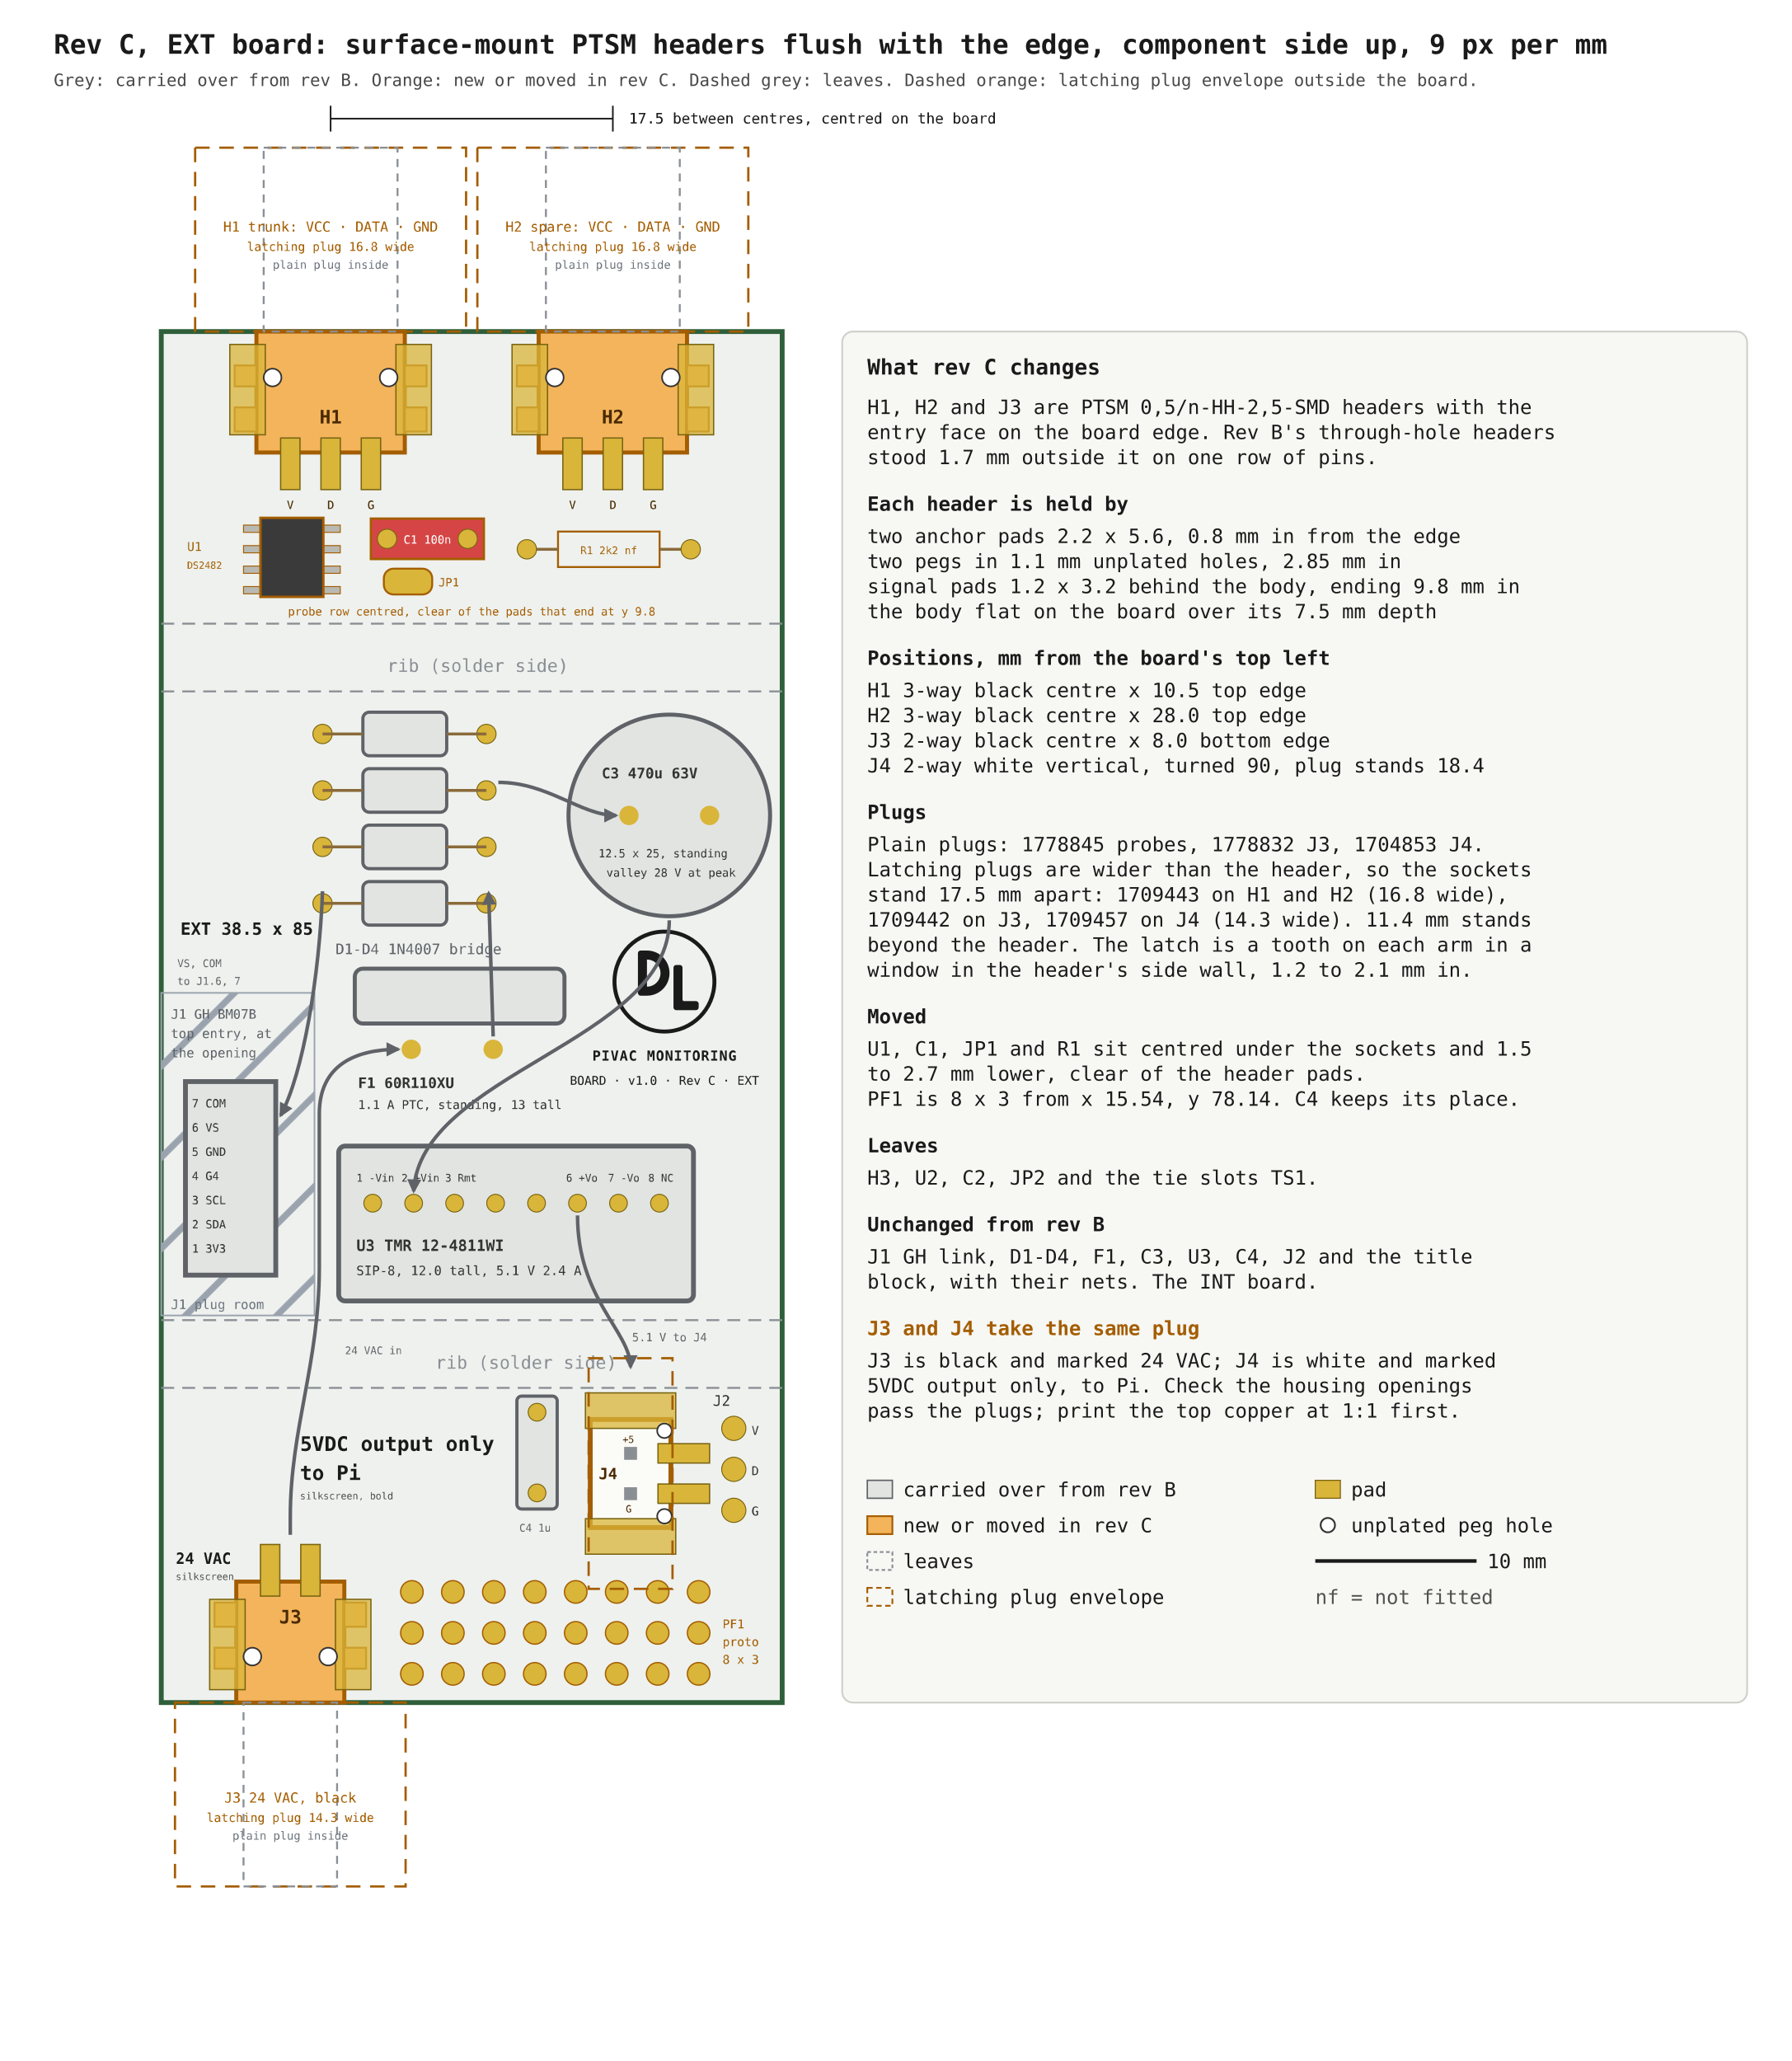
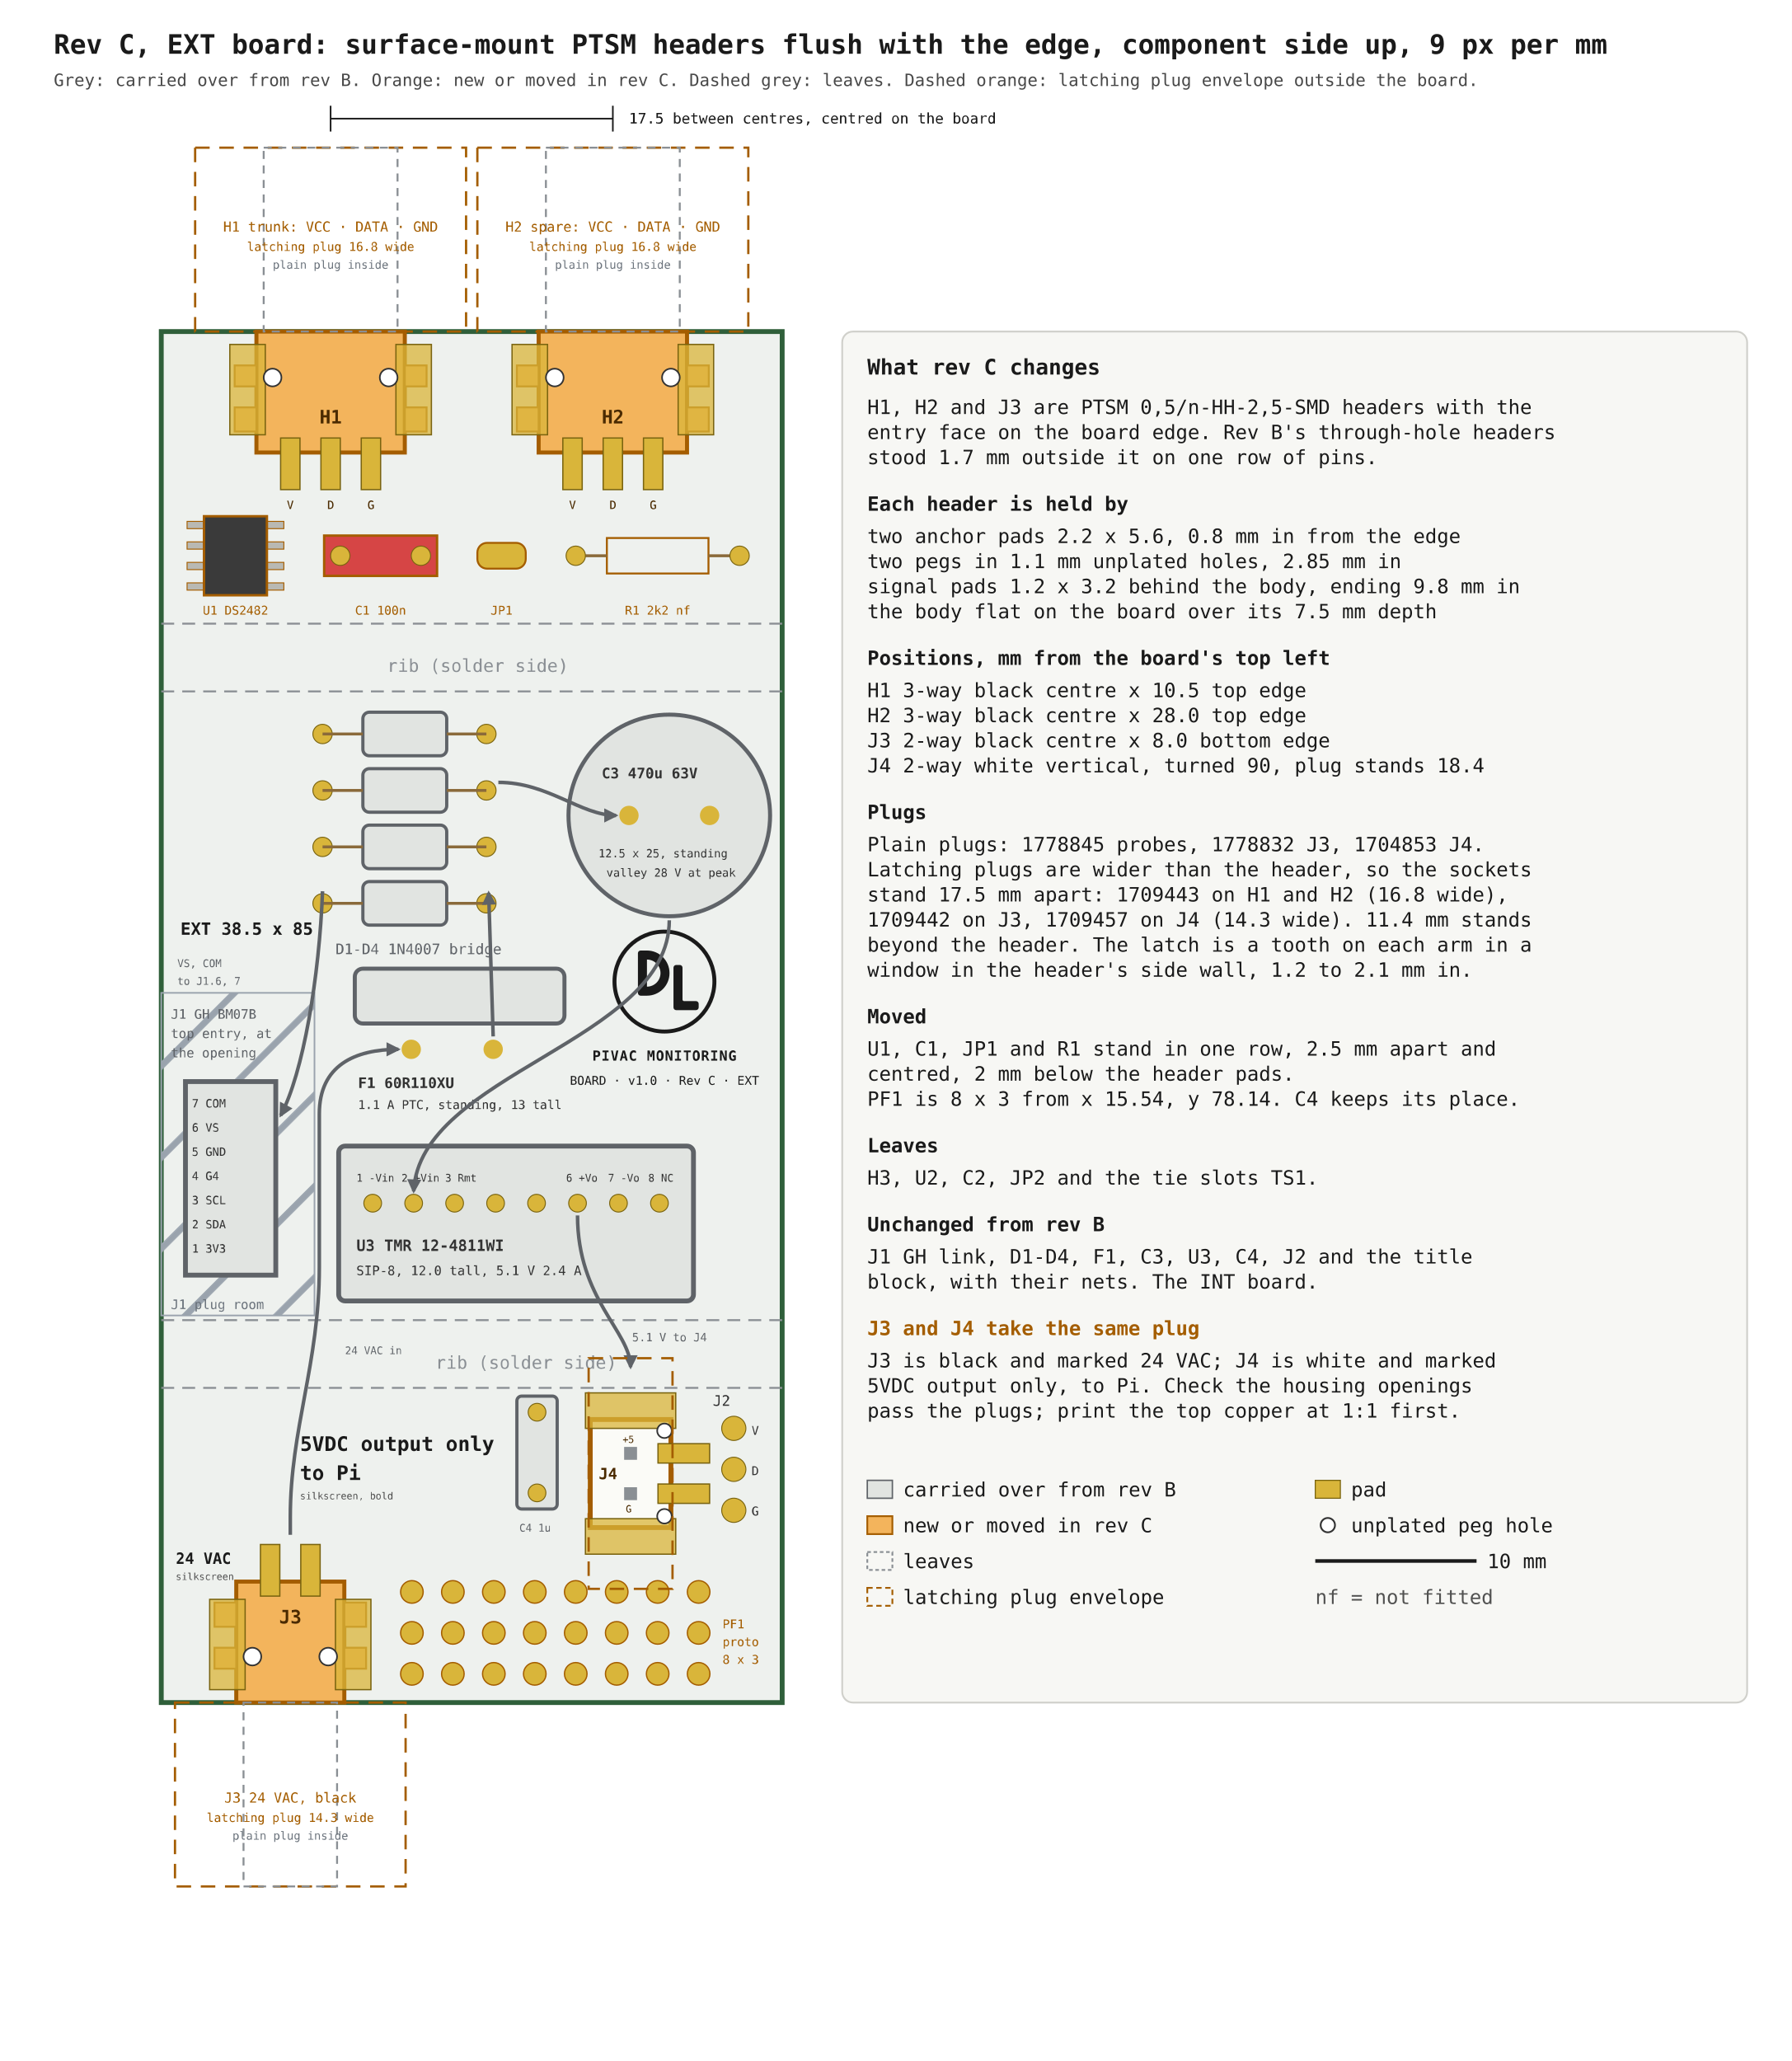
<svg xmlns="http://www.w3.org/2000/svg" viewBox="0 0 1000 1150" role="img" aria-label="Rev C layout of the EXT board: two 3-way surface-mount PTSM probe sockets on the top edge and a 2-way black 24 VAC entry on the bottom edge, each with its entry face on the board edge, a 2-way white vertical PTSM header for the 5 V output, and the envelopes of the latching plugs outside the edges." style="max-width:100%;height:auto">
  <defs>
    <pattern id="hatch" width="4" height="4" patternUnits="userSpaceOnUse" patternTransform="rotate(45)">
      <line x1="0" y1="0" x2="0" y2="4" stroke="#9aa3ad" stroke-width="0.8" />
    </pattern>
    <marker id="arrg" viewBox="0 0 6 6" refX="5" refY="3" markerWidth="4" markerHeight="4" orient="auto">
      <path d="M0,0 L6,3 L0,6 z" fill="#5f6368" />
    </marker>
  </defs>
  <rect x="0" y="0" width="1000" height="1150" fill="#ffffff" />
  <g font-family="IBM Plex Mono, ui-monospace, monospace" fill="#1a1a1a">
    <text x="30" y="30" font-size="15" font-weight="700">Rev C, EXT board: surface-mount PTSM headers flush with the edge, component side up, 9 px per mm</text>
    <text x="30" y="48" font-size="9.5" opacity="0.8">Grey: carried over from rev B. Orange: new or moved in rev C. Dashed grey: leaves. Dashed orange: latching plug envelope outside the board.</text>
    <g transform="translate(90,185) scale(9)">
      <rect x="0" y="0" width="38.5" height="85" fill="#eef1ee" stroke="#2f5f3a" stroke-width="0.3" />
      <text x="1.2" y="37.4" font-size="1.05" font-weight="700">EXT 38.5 x 85</text>
      <g stroke="#8a8f94" stroke-width="0.12" stroke-dasharray="0.8 0.5" fill="none">
        <line x1="0" y1="18.11" x2="38.5" y2="18.11" />
        <line x1="0" y1="22.31" x2="38.5" y2="22.31" />
        <line x1="0" y1="61.29" x2="38.5" y2="61.29" />
        <line x1="0" y1="65.49" x2="38.5" y2="65.49" />
      </g>
      <text x="14" y="21.1" font-size="1.1" fill="#8a8f94">rib (solder side)</text>
      <text x="17" y="64.3" font-size="1.1" fill="#8a8f94">rib (solder side)</text>
      <rect x="0" y="41" width="9.5" height="20" fill="url(#hatch)" stroke="#9aa3ad" stroke-width="0.1" />
      <text x="0.6" y="60.6" font-size="0.8" fill="#6b737c">J1 plug room</text>
      <rect x="1.5" y="46.5" width="5.6" height="12" fill="#e1e4e1" stroke="#5f6368" stroke-width="0.3" />
      <g fill="#333333" font-size="0.7">
        <text x="1.9" y="48.1">7 COM</text>
        <text x="1.9" y="49.6">6 VS</text>
        <text x="1.9" y="51.1">5 GND</text>
        <text x="1.9" y="52.6">4 G4</text>
        <text x="1.9" y="54.1">3 SCL</text>
        <text x="1.9" y="55.6">2 SDA</text>
        <text x="1.9" y="57.1">1 3V3</text>
      </g>
      <text x="0.6" y="42.6" font-size="0.8" fill="#5f6368">J1 GH BM07B</text>
      <text x="0.6" y="43.8" font-size="0.8" fill="#5f6368">top entry, at</text>
      <text x="0.6" y="45" font-size="0.8" fill="#5f6368">the opening</text>
      <g fill="#e1e4e1" stroke="#5f6368" stroke-width="0.2">
        <rect x="12.5" y="23.6" width="5.2" height="2.7" rx="0.4" />
        <rect x="12.5" y="27.1" width="5.2" height="2.7" rx="0.4" />
        <rect x="12.5" y="30.6" width="5.2" height="2.7" rx="0.4" />
        <rect x="12.5" y="34.1" width="5.2" height="2.7" rx="0.4" />
      </g>
      <g fill="#d9b53a" stroke="#7a6410" stroke-width="0.06">
        <circle cx="10" cy="24.95" r="0.6" />
        <circle cx="20.16" cy="24.95" r="0.6" />
        <circle cx="10" cy="28.45" r="0.6" />
        <circle cx="20.16" cy="28.45" r="0.6" />
        <circle cx="10" cy="31.95" r="0.6" />
        <circle cx="20.16" cy="31.95" r="0.6" />
        <circle cx="10" cy="35.45" r="0.6" />
        <circle cx="20.16" cy="35.45" r="0.6" />
      </g>
      <g stroke="#8a6a3a" stroke-width="0.18">
        <line x1="10" y1="24.95" x2="12.5" y2="24.95" />
        <line x1="17.7" y1="24.95" x2="20.16" y2="24.95" />
        <line x1="10" y1="28.45" x2="12.5" y2="28.45" />
        <line x1="17.7" y1="28.45" x2="20.16" y2="28.45" />
        <line x1="10" y1="31.95" x2="12.5" y2="31.95" />
        <line x1="17.7" y1="31.95" x2="20.16" y2="31.95" />
        <line x1="10" y1="35.45" x2="12.5" y2="35.45" />
        <line x1="17.7" y1="35.45" x2="20.16" y2="35.45" />
      </g>
      <text x="10.8" y="38.6" font-size="0.9" fill="#5f6368">D1-D4 1N4007 bridge</text>
      <circle cx="31.5" cy="30" r="6.25" fill="#e1e4e1" stroke="#5f6368" stroke-width="0.25" />
      <circle cx="29" cy="30" r="0.6" fill="#d9b53a" />
      <circle cx="34" cy="30" r="0.6" fill="#d9b53a" />
      <text x="27.3" y="27.7" font-size="0.9" font-weight="700" fill="#333333">C3 470u 63V</text>
      <text x="27.1" y="32.6" font-size="0.7" fill="#333333">12.5 x 25, standing</text>
      <text x="27.6" y="33.8" font-size="0.7" fill="#333333">valley 28 V at peak</text>
      <rect x="12" y="39.5" width="13" height="3.4" rx="0.5" fill="#e1e4e1" stroke="#5f6368" stroke-width="0.25" />
      <circle cx="15.5" cy="44.5" r="0.6" fill="#d9b53a" />
      <circle cx="20.58" cy="44.5" r="0.6" fill="#d9b53a" />
      <text x="12.2" y="46.9" font-size="0.9" font-weight="700" fill="#333333">F1 60R110XU</text>
      <text x="12.2" y="48.2" font-size="0.75" fill="#333333">1.1 A PTC, standing, 13 tall</text>
      <rect x="11" y="50.5" width="22" height="9.6" rx="0.4" fill="#e1e4e1" stroke="#5f6368" stroke-width="0.3" />
      <g fill="#d9b53a" stroke="#7a6410" stroke-width="0.06">
        <circle cx="13.11" cy="54.04" r="0.55" />
        <circle cx="15.65" cy="54.04" r="0.55" />
        <circle cx="18.19" cy="54.04" r="0.55" />
        <circle cx="20.73" cy="54.04" r="0.55" />
        <circle cx="23.27" cy="54.04" r="0.55" />
        <circle cx="25.81" cy="54.04" r="0.55" />
        <circle cx="28.35" cy="54.04" r="0.55" />
        <circle cx="30.89" cy="54.04" r="0.55" />
      </g>
      <g fill="#333333" font-size="0.65">
        <text x="12.1" y="52.7">1 -Vin</text>
        <text x="14.9" y="52.7">2 +Vin</text>
        <text x="17.6" y="52.7">3 Rmt</text>
        <text x="25.1" y="52.7">6 +Vo</text>
        <text x="27.7" y="52.7">7 -Vo</text>
        <text x="30.2" y="52.7">8 NC</text>
      </g>
      <text x="12.1" y="57" font-size="0.95" font-weight="700" fill="#333333">U3 TMR 12-4811WI</text>
      <text x="12.1" y="58.5" font-size="0.8" fill="#333333">SIP-8, 12.0 tall, 5.1 V 2.4 A</text>
      <g fill="#d9b53a" stroke="#7a6410" stroke-width="0.06">
        <circle cx="35.5" cy="68" r="0.75" />
        <circle cx="35.5" cy="70.54" r="0.75" />
        <circle cx="35.5" cy="73.08" r="0.75" />
      </g>
      <text x="34.2" y="66.6" font-size="0.9" fill="#333">J2</text>
      <text x="36.6" y="68.4" font-size="0.75" fill="#333">V</text>
      <text x="36.6" y="70.9" font-size="0.75" fill="#333">D</text>
      <text x="36.6" y="73.4" font-size="0.75" fill="#333">G</text>
      <g transform="translate(31.2,40.3) scale(0.7)">
        <circle cx="0" cy="0" r="4.425" fill="none" stroke="#1a1a1a" stroke-width="0.35" />
        <path d="M -2.35 1.01 L -2.35 -2.51 A 0.24 0.24 0 0 1 -2.11 -2.75 L -1.55 -2.75 A 2 2 0 0 1 -1.55 1.25 L -2.11 1.25 A 0.24 0.24 0 0 1 -2.35 1.01 Z M -1.55 -1.95 L -1.55 0.45 A 1.2 1.2 0 0 0 -1.55 -1.95 Z" fill="#1a1a1a" fill-rule="nonzero" />
        <path d="M 0.8 -1.23 A 0.24 0.24 0 0 1 1.04 -1.47 L 1.36 -1.47 A 0.24 0.24 0 0 1 1.6 -1.23 L 1.6 1.59 A 0.14 0.14 0 0 0 1.74 1.73 L 2.793 1.73 A 0.24 0.24 0 0 1 3.033 1.97 L 3.033 2.29 A 0.24 0.24 0 0 1 2.793 2.53 L 1.04 2.53 A 0.24 0.24 0 0 1 0.8 2.29 Z" fill="#1a1a1a" />
      </g>
      <text x="31.2" y="45.2" font-size="0.85" font-weight="700" text-anchor="middle" letter-spacing="0.05">PIVAC MONITORING</text>
      <text x="31.2" y="46.7" font-size="0.75" text-anchor="middle">BOARD · v1.0 · Rev C · EXT</text>
      <g stroke="#5f6368" stroke-width="0.22" fill="none" marker-end="url(#arrg)">
        <path d="M 8 74.6 L 8 73.5 C 8 68, 9.8 64, 9.8 58 L 9.8 48.5 C 9.8 45.5, 12 44.5, 14.7 44.5" />
        <path d="M 20.58 43.7 L 20.3 34.8" />
        <path d="M 20.9 27.95 C 24 27.95, 26 30, 28.2 30" />
        <path d="M 31.5 36.5 C 31.5 44, 16 46, 15.65 53.3" />
        <path d="M 25.81 54.8 C 25.81 60, 29.1 62, 29.1 64.2" />
        <path d="M 10 34.7 C 9.8 40, 8.8 46, 7.4 48.6" />
      </g>
      <g font-size="0.7" fill="#5f6368">
        <text x="29.2" y="62.6">5.1 V to J4</text>
        <text x="11.4" y="63.4" font-size="0.65">24 VAC in</text>
        <text x="1.0" y="39.4" font-size="0.65">VS, COM</text>
        <text x="1.0" y="40.5" font-size="0.65">to J1.6, 7</text>
      </g>
      <rect x="5.90" y="0.00" width="9.20" height="7.50" fill="#f3b45c" stroke="#a45d00" stroke-width="0.25" />
      <rect x="4.55" y="2.10" width="1.35" height="1.30" fill="#f3b45c" stroke="#a45d00" stroke-width="0.12" />
      <rect x="4.55" y="4.70" width="1.35" height="1.50" fill="#f3b45c" stroke="#a45d00" stroke-width="0.12" />
      <rect x="4.25" y="0.80" width="2.20" height="5.60" fill="#d9b53a" fill-opacity="0.75" stroke="#7a6410" stroke-width="0.08" />
      <circle cx="6.90" cy="2.85" r="0.55" fill="#ffffff" stroke="#333" stroke-width="0.1" />
      <rect x="15.10" y="2.10" width="1.35" height="1.30" fill="#f3b45c" stroke="#a45d00" stroke-width="0.12" />
      <rect x="15.10" y="4.70" width="1.35" height="1.50" fill="#f3b45c" stroke="#a45d00" stroke-width="0.12" />
      <rect x="14.55" y="0.80" width="2.20" height="5.60" fill="#d9b53a" fill-opacity="0.75" stroke="#7a6410" stroke-width="0.08" />
      <circle cx="14.10" cy="2.85" r="0.55" fill="#ffffff" stroke="#333" stroke-width="0.1" />
      <rect x="7.40" y="6.60" width="1.20" height="3.20" fill="#d9b53a" stroke="#7a6410" stroke-width="0.08" />
      <rect x="9.90" y="6.60" width="1.20" height="3.20" fill="#d9b53a" stroke="#7a6410" stroke-width="0.08" />
      <rect x="12.40" y="6.60" width="1.20" height="3.20" fill="#d9b53a" stroke="#7a6410" stroke-width="0.08" />
      <text x="10.50" y="5.70" font-size="1.15" font-weight="700" fill="#4a2a00" text-anchor="middle">H1</text>
      <rect x="2.10" y="-11.40" width="16.80" height="11.40" fill="none" stroke="#a45d00" stroke-width="0.14" stroke-dasharray="0.9 0.6" />
      <rect x="6.35" y="-11.40" width="8.30" height="11.40" fill="none" stroke="#8a8f94" stroke-width="0.12" stroke-dasharray="0.5 0.4" />
      <text x="10.50" y="-6.20" font-size="0.85" fill="#a45d00" text-anchor="middle">H1 trunk: VCC · DATA · GND</text>
      <text x="10.50" y="-5.00" font-size="0.75" fill="#a45d00" text-anchor="middle">latching plug 16.8 wide</text>
      <text x="10.50" y="-3.90" font-size="0.7" fill="#6b737c" text-anchor="middle">plain plug inside</text>
      <rect x="23.40" y="0.00" width="9.20" height="7.50" fill="#f3b45c" stroke="#a45d00" stroke-width="0.25" />
      <rect x="22.05" y="2.10" width="1.35" height="1.30" fill="#f3b45c" stroke="#a45d00" stroke-width="0.12" />
      <rect x="22.05" y="4.70" width="1.35" height="1.50" fill="#f3b45c" stroke="#a45d00" stroke-width="0.12" />
      <rect x="21.75" y="0.80" width="2.20" height="5.60" fill="#d9b53a" fill-opacity="0.75" stroke="#7a6410" stroke-width="0.08" />
      <circle cx="24.40" cy="2.85" r="0.55" fill="#ffffff" stroke="#333" stroke-width="0.1" />
      <rect x="32.60" y="2.10" width="1.35" height="1.30" fill="#f3b45c" stroke="#a45d00" stroke-width="0.12" />
      <rect x="32.60" y="4.70" width="1.35" height="1.50" fill="#f3b45c" stroke="#a45d00" stroke-width="0.12" />
      <rect x="32.05" y="0.80" width="2.20" height="5.60" fill="#d9b53a" fill-opacity="0.75" stroke="#7a6410" stroke-width="0.08" />
      <circle cx="31.60" cy="2.85" r="0.55" fill="#ffffff" stroke="#333" stroke-width="0.1" />
      <rect x="24.90" y="6.60" width="1.20" height="3.20" fill="#d9b53a" stroke="#7a6410" stroke-width="0.08" />
      <rect x="27.40" y="6.60" width="1.20" height="3.20" fill="#d9b53a" stroke="#7a6410" stroke-width="0.08" />
      <rect x="29.90" y="6.60" width="1.20" height="3.20" fill="#d9b53a" stroke="#7a6410" stroke-width="0.08" />
      <text x="28.00" y="5.70" font-size="1.15" font-weight="700" fill="#4a2a00" text-anchor="middle">H2</text>
      <rect x="19.60" y="-11.40" width="16.80" height="11.40" fill="none" stroke="#a45d00" stroke-width="0.14" stroke-dasharray="0.9 0.6" />
      <rect x="23.85" y="-11.40" width="8.30" height="11.40" fill="none" stroke="#8a8f94" stroke-width="0.12" stroke-dasharray="0.5 0.4" />
      <text x="28.00" y="-6.20" font-size="0.85" fill="#a45d00" text-anchor="middle">H2 spare: VCC · DATA · GND</text>
      <text x="28.00" y="-5.00" font-size="0.75" fill="#a45d00" text-anchor="middle">latching plug 16.8 wide</text>
      <text x="28.00" y="-3.90" font-size="0.7" fill="#6b737c" text-anchor="middle">plain plug inside</text>
      <g font-size="0.7" fill="#4a2a00" text-anchor="middle">
        <text x="8.0" y="11.0">V</text>
        <text x="10.5" y="11.0">D</text>
        <text x="13.0" y="11.0">G</text>
        <text x="25.5" y="11.0">V</text>
        <text x="28.0" y="11.0">D</text>
        <text x="30.5" y="11.0">G</text>
      </g>
      <g fill="#b9b9b3" stroke="#a45d00" stroke-width="0.06">
-         <rect x="5.10" y="12.00" width="1.05" height="0.45" />
-         <rect x="10.05" y="12.00" width="1.05" height="0.45" />
-         <rect x="5.10" y="13.27" width="1.05" height="0.45" />
-         <rect x="10.05" y="13.27" width="1.05" height="0.45" />
-         <rect x="5.10" y="14.54" width="1.05" height="0.45" />
-         <rect x="10.05" y="14.54" width="1.05" height="0.45" />
-         <rect x="5.10" y="15.81" width="1.05" height="0.45" />
-         <rect x="10.05" y="15.81" width="1.05" height="0.45" />
-       </g>
-       <rect x="6.15" y="11.55" width="3.9" height="4.9" fill="#3a3a3a" stroke="#a45d00" stroke-width="0.15" />
-       <text x="1.60" y="13.6" font-size="0.75" fill="#a45d00">U1</text>
-       <text x="1.60" y="14.7" font-size="0.6" fill="#a45d00">DS2482</text>
-       <rect x="13.00" y="11.6" width="7" height="2.5" fill="#d64545" stroke="#a45d00" stroke-width="0.15" />
-       <circle cx="14.00" cy="12.85" r="0.6" fill="#d9b53a" stroke="#7a6410" stroke-width="0.06" />
-       <circle cx="19.00" cy="12.85" r="0.6" fill="#d9b53a" stroke="#7a6410" stroke-width="0.06" />
-       <text x="16.50" y="13.15" font-size="0.7" fill="#fff" text-anchor="middle">C1 100n</text>
-       <rect x="13.80" y="14.7" width="3" height="1.6" rx="0.6" fill="#d9b53a" stroke="#a45d00" stroke-width="0.12" />
-       <text x="17.20" y="15.8" font-size="0.7" fill="#a45d00">JP1</text>
-       <rect x="24.60" y="12.4" width="6.3" height="2.2" fill="none" stroke="#a45d00" stroke-width="0.12" />
+         <rect x="1.60" y="11.77" width="1.05" height="0.45" />
+         <rect x="6.55" y="11.77" width="1.05" height="0.45" />
+         <rect x="1.60" y="13.04" width="1.05" height="0.45" />
+         <rect x="6.55" y="13.04" width="1.05" height="0.45" />
+         <rect x="1.60" y="14.31" width="1.05" height="0.45" />
+         <rect x="6.55" y="14.31" width="1.05" height="0.45" />
+         <rect x="1.60" y="15.58" width="1.05" height="0.45" />
+         <rect x="6.55" y="15.58" width="1.05" height="0.45" />
+       </g>
+       <rect x="2.65" y="11.45" width="3.9" height="4.9" fill="#3a3a3a" stroke="#a45d00" stroke-width="0.15" />
+       <rect x="10.1" y="12.65" width="7" height="2.5" fill="#d64545" stroke="#a45d00" stroke-width="0.15" />
+       <circle cx="11.1" cy="13.90" r="0.6" fill="#d9b53a" stroke="#7a6410" stroke-width="0.06" />
+       <circle cx="16.1" cy="13.90" r="0.6" fill="#d9b53a" stroke="#7a6410" stroke-width="0.06" />
+       <rect x="19.6" y="13.10" width="3" height="1.6" rx="0.6" fill="#d9b53a" stroke="#a45d00" stroke-width="0.12" />
+       <rect x="27.63" y="12.80" width="6.3" height="2.2" fill="none" stroke="#a45d00" stroke-width="0.12" />
      <g stroke="#8a6a3a" stroke-width="0.18">
-         <line x1="22.67" y1="13.5" x2="24.60" y2="13.5" />
-         <line x1="30.90" y1="13.5" x2="32.83" y2="13.5" />
-       </g>
-       <circle cx="22.67" cy="13.5" r="0.6" fill="#d9b53a" stroke="#7a6410" stroke-width="0.06" />
-       <circle cx="32.83" cy="13.5" r="0.6" fill="#d9b53a" stroke="#7a6410" stroke-width="0.06" />
-       <text x="27.75" y="13.8" font-size="0.65" fill="#a45d00" text-anchor="middle">R1 2k2 nf</text>
-       <text x="19.25" y="17.6" font-size="0.7" fill="#a45d00" text-anchor="middle">probe row centred, clear of the pads that end at y 9.8</text>
+         <line x1="25.7" y1="13.90" x2="27.63" y2="13.90" />
+         <line x1="33.93" y1="13.90" x2="35.86" y2="13.90" />
+       </g>
+       <circle cx="25.7" cy="13.90" r="0.6" fill="#d9b53a" stroke="#7a6410" stroke-width="0.06" />
+       <circle cx="35.86" cy="13.90" r="0.6" fill="#d9b53a" stroke="#7a6410" stroke-width="0.06" />
+       <g font-size="0.75" fill="#a45d00" text-anchor="middle">
+         <text x="4.6" y="17.55">U1 DS2482</text>
+         <text x="13.6" y="17.55">C1 100n</text>
+         <text x="21.1" y="17.55">JP1</text>
+         <text x="30.78" y="17.55">R1 2k2 nf</text>
+       </g>
      <g fill="#d9b53a" stroke="#a45d00" stroke-width="0.08">
        <circle cx="15.54" cy="78.14" r="0.7" />
        <circle cx="18.08" cy="78.14" r="0.7" />
        <circle cx="20.62" cy="78.14" r="0.7" />
        <circle cx="23.16" cy="78.14" r="0.7" />
        <circle cx="25.70" cy="78.14" r="0.7" />
        <circle cx="28.24" cy="78.14" r="0.7" />
        <circle cx="30.78" cy="78.14" r="0.7" />
        <circle cx="33.32" cy="78.14" r="0.7" />
        <circle cx="15.54" cy="80.68" r="0.7" />
        <circle cx="18.08" cy="80.68" r="0.7" />
        <circle cx="20.62" cy="80.68" r="0.7" />
        <circle cx="23.16" cy="80.68" r="0.7" />
        <circle cx="25.70" cy="80.68" r="0.7" />
        <circle cx="28.24" cy="80.68" r="0.7" />
        <circle cx="30.78" cy="80.68" r="0.7" />
        <circle cx="33.32" cy="80.68" r="0.7" />
        <circle cx="15.54" cy="83.22" r="0.7" />
        <circle cx="18.08" cy="83.22" r="0.7" />
        <circle cx="20.62" cy="83.22" r="0.7" />
        <circle cx="23.16" cy="83.22" r="0.7" />
        <circle cx="25.70" cy="83.22" r="0.7" />
        <circle cx="28.24" cy="83.22" r="0.7" />
        <circle cx="30.78" cy="83.22" r="0.7" />
        <circle cx="33.32" cy="83.22" r="0.7" />
      </g>
      <text x="34.8" y="80.4" font-size="0.75" fill="#a45d00">PF1</text>
      <text x="34.8" y="81.5" font-size="0.75" fill="#a45d00">proto</text>
      <text x="34.8" y="82.6" font-size="0.75" fill="#a45d00">8 x 3</text>
      <rect x="4.65" y="77.50" width="6.70" height="7.50" fill="#f3b45c" stroke="#a45d00" stroke-width="0.25" />
      <rect x="3.30" y="81.60" width="1.35" height="1.30" fill="#f3b45c" stroke="#a45d00" stroke-width="0.12" />
      <rect x="3.30" y="78.80" width="1.35" height="1.50" fill="#f3b45c" stroke="#a45d00" stroke-width="0.12" />
      <rect x="3.00" y="78.60" width="2.20" height="5.60" fill="#d9b53a" fill-opacity="0.75" stroke="#7a6410" stroke-width="0.08" />
      <circle cx="5.65" cy="82.15" r="0.55" fill="#ffffff" stroke="#333" stroke-width="0.1" />
      <rect x="11.35" y="81.60" width="1.35" height="1.30" fill="#f3b45c" stroke="#a45d00" stroke-width="0.12" />
      <rect x="11.35" y="78.80" width="1.35" height="1.50" fill="#f3b45c" stroke="#a45d00" stroke-width="0.12" />
      <rect x="10.80" y="78.60" width="2.20" height="5.60" fill="#d9b53a" fill-opacity="0.75" stroke="#7a6410" stroke-width="0.08" />
      <circle cx="10.35" cy="82.15" r="0.55" fill="#ffffff" stroke="#333" stroke-width="0.1" />
      <rect x="6.15" y="75.20" width="1.20" height="3.20" fill="#d9b53a" stroke="#7a6410" stroke-width="0.08" />
      <rect x="8.65" y="75.20" width="1.20" height="3.20" fill="#d9b53a" stroke="#7a6410" stroke-width="0.08" />
      <text x="8.00" y="80.10" font-size="1.15" font-weight="700" fill="#4a2a00" text-anchor="middle">J3</text>
      <rect x="0.85" y="85.00" width="14.30" height="11.40" fill="none" stroke="#a45d00" stroke-width="0.14" stroke-dasharray="0.9 0.6" />
      <rect x="5.10" y="85.00" width="5.80" height="11.40" fill="none" stroke="#8a8f94" stroke-width="0.12" stroke-dasharray="0.5 0.4" />
      <text x="8.00" y="91.20" font-size="0.85" fill="#a45d00" text-anchor="middle">J3 24 VAC, black</text>
      <text x="8.00" y="92.40" font-size="0.75" fill="#a45d00" text-anchor="middle">latching plug 14.3 wide</text>
      <text x="8.00" y="93.50" font-size="0.7" fill="#6b737c" text-anchor="middle">plain plug inside</text>
      <text x="0.9" y="76.4" font-size="0.95" font-weight="700" fill="#1a1a1a">24 VAC</text>
      <text x="0.9" y="77.4" font-size="0.6" fill="#555">silkscreen</text>
      <rect x="22.05" y="66" width="2.5" height="7" rx="0.3" fill="#e1e4e1" stroke="#5f6368" stroke-width="0.2" />
      <circle cx="23.3" cy="67" r="0.55" fill="#d9b53a" stroke="#7a6410" stroke-width="0.06" />
      <circle cx="23.3" cy="72" r="0.55" fill="#d9b53a" stroke="#7a6410" stroke-width="0.06" />
      <text x="22.2" y="74.4" font-size="0.65" fill="#5f6368">C4 1u</text>
      <rect x="26.60" y="67.45" width="5.0" height="6.7" fill="#fbfbf7" stroke="#a45d00" stroke-width="0.3" />
      <rect x="26.30" y="65.80" width="5.6" height="2.2" fill="#d9b53a" fill-opacity="0.75" stroke="#7a6410" stroke-width="0.08" />
      <rect x="26.30" y="73.60" width="5.6" height="2.2" fill="#d9b53a" fill-opacity="0.75" stroke="#7a6410" stroke-width="0.08" />
      <rect x="30.80" y="68.95" width="3.2" height="1.2" fill="#d9b53a" stroke="#7a6410" stroke-width="0.08" />
      <rect x="28.70" y="69.15" width="0.8" height="0.8" fill="#8a8f94" />
      <rect x="30.80" y="71.45" width="3.2" height="1.2" fill="#d9b53a" stroke="#7a6410" stroke-width="0.08" />
      <rect x="28.70" y="71.65" width="0.8" height="0.8" fill="#8a8f94" />
      <circle cx="31.20" cy="68.15" r="0.45" fill="#ffffff" stroke="#333" stroke-width="0.1" />
      <circle cx="31.20" cy="73.45" r="0.45" fill="#ffffff" stroke="#333" stroke-width="0.1" />
      <text x="27.70" y="71.15" font-size="0.95" font-weight="700" fill="#4a2a00" text-anchor="middle">J4</text>
      <text x="28.60" y="68.90" font-size="0.6" fill="#4a2a00">+5</text>
      <text x="28.80" y="73.20" font-size="0.6" fill="#4a2a00">G</text>
      <rect x="26.50" y="63.65" width="5.2" height="14.3" fill="none" stroke="#a45d00" stroke-width="0.14" stroke-dasharray="0.9 0.6" />
      <g font-weight="700" fill="#1a1a1a" font-size="1.25">
        <text x="8.6" y="69.4">5VDC output only</text>
        <text x="8.6" y="71.2">to Pi</text>
      </g>
      <text x="8.6" y="72.4" font-size="0.6" fill="#555">silkscreen, bold</text>
      <g stroke="#1a1a1a" stroke-width="0.1" fill="none">
        <line x1="10.5" y1="-13.2" x2="28" y2="-13.2" />
        <line x1="10.5" y1="-14" x2="10.5" y2="-12.4" />
        <line x1="28" y1="-14" x2="28" y2="-12.4" />
      </g>
      <text x="29.0" y="-12.9" font-size="0.9">17.5 between centres, centred on the board</text>
    </g>
    <g transform="translate(470,185)" font-size="11">
      <rect x="0" y="0" width="505" height="765" rx="6" fill="#f7f7f4" stroke="#d0d0cb" />
      <text x="14" y="24" font-weight="700" font-size="12">What rev C changes</text>
      <text x="14" y="46">H1, H2 and J3 are PTSM 0,5/n-HH-2,5-SMD headers with the</text>
      <text x="14" y="60">entry face on the board edge. Rev B's through-hole headers</text>
      <text x="14" y="74">stood 1.7 mm outside it on one row of pins.</text>
      <text x="14" y="100" font-weight="700">Each header is held by</text>
      <text x="14" y="118">two anchor pads 2.2 x 5.6, 0.8 mm in from the edge</text>
      <text x="14" y="132">two pegs in 1.1 mm unplated holes, 2.85 mm in</text>
      <text x="14" y="146">signal pads 1.2 x 3.2 behind the body, ending 9.8 mm in</text>
      <text x="14" y="160">the body flat on the board over its 7.5 mm depth</text>
      <text x="14" y="186" font-weight="700">Positions, mm from the board's top left</text>
      <text x="14" y="204">H1  3-way black  centre x 10.5  top edge</text>
      <text x="14" y="218">H2  3-way black  centre x 28.0  top edge</text>
      <text x="14" y="232">J3  2-way black  centre x 8.0   bottom edge</text>
      <text x="14" y="246">J4  2-way white  vertical, turned 90, plug stands 18.4</text>
      <text x="14" y="272" font-weight="700">Plugs</text>
      <text x="14" y="290">Plain plugs: 1778845 probes, 1778832 J3, 1704853 J4.</text>
      <text x="14" y="304">Latching plugs are wider than the header, so the sockets</text>
      <text x="14" y="318">stand 17.5 mm apart: 1709443 on H1 and H2 (16.8 wide),</text>
      <text x="14" y="332">1709442 on J3, 1709457 on J4 (14.3 wide). 11.4 mm stands</text>
      <text x="14" y="346">beyond the header. The latch is a tooth on each arm in a</text>
      <text x="14" y="360">window in the header's side wall, 1.2 to 2.1 mm in.</text>
      <text x="14" y="386" font-weight="700">Moved</text>
-       <text x="14" y="404">U1, C1, JP1 and R1 sit centred under the sockets and 1.5</text>
-       <text x="14" y="418">to 2.7 mm lower, clear of the header pads.</text>
+       <text x="14" y="404">U1, C1, JP1 and R1 stand in one row, 2.5 mm apart and</text>
+       <text x="14" y="418">centred, 2 mm below the header pads.</text>
      <text x="14" y="432">PF1 is 8 x 3 from x 15.54, y 78.14. C4 keeps its place.</text>
      <text x="14" y="458" font-weight="700">Leaves</text>
      <text x="14" y="476">H3, U2, C2, JP2 and the tie slots TS1.</text>
      <text x="14" y="502" font-weight="700">Unchanged from rev B</text>
      <text x="14" y="520">J1 GH link, D1-D4, F1, C3, U3, C4, J2 and the title</text>
      <text x="14" y="534">block, with their nets. The INT board.</text>
      <text x="14" y="560" font-weight="700" fill="#a45d00">J3 and J4 take the same plug</text>
      <text x="14" y="578">J3 is black and marked 24 VAC; J4 is white and marked</text>
      <text x="14" y="592">5VDC output only, to Pi. Check the housing openings</text>
      <text x="14" y="606">pass the plugs; print the top copper at 1:1 first.</text>
      <g transform="translate(14,650)">
        <rect x="0" y="-9" width="14" height="10" fill="#e1e4e1" stroke="#5f6368" stroke-width="0.8" />
        <text x="20" y="0">carried over from rev B</text>
        <rect x="0" y="11" width="14" height="10" fill="#f3b45c" stroke="#a45d00" stroke-width="1" />
        <text x="20" y="20">new or moved in rev C</text>
        <rect x="0" y="31" width="14" height="10" fill="none" stroke="#8a8f94" stroke-width="1" stroke-dasharray="2 1.5" />
        <text x="20" y="40">leaves</text>
        <rect x="0" y="51" width="14" height="10" fill="none" stroke="#a45d00" stroke-width="1" stroke-dasharray="3 2" />
        <text x="20" y="60">latching plug envelope</text>
        <rect x="250" y="-9" width="14" height="10" fill="#d9b53a" stroke="#7a6410" stroke-width="0.6" />
        <text x="270" y="0">pad</text>
        <circle cx="257" cy="16" r="4" fill="#fff" stroke="#333" />
        <text x="270" y="20">unplated peg hole</text>
        <line x1="250" y1="36" x2="340" y2="36" stroke="#1a1a1a" stroke-width="2" />
        <text x="346" y="40">10 mm</text>
        <text x="250" y="60" opacity="0.75">nf = not fitted</text>
      </g>
    </g>
  </g>
</svg>
